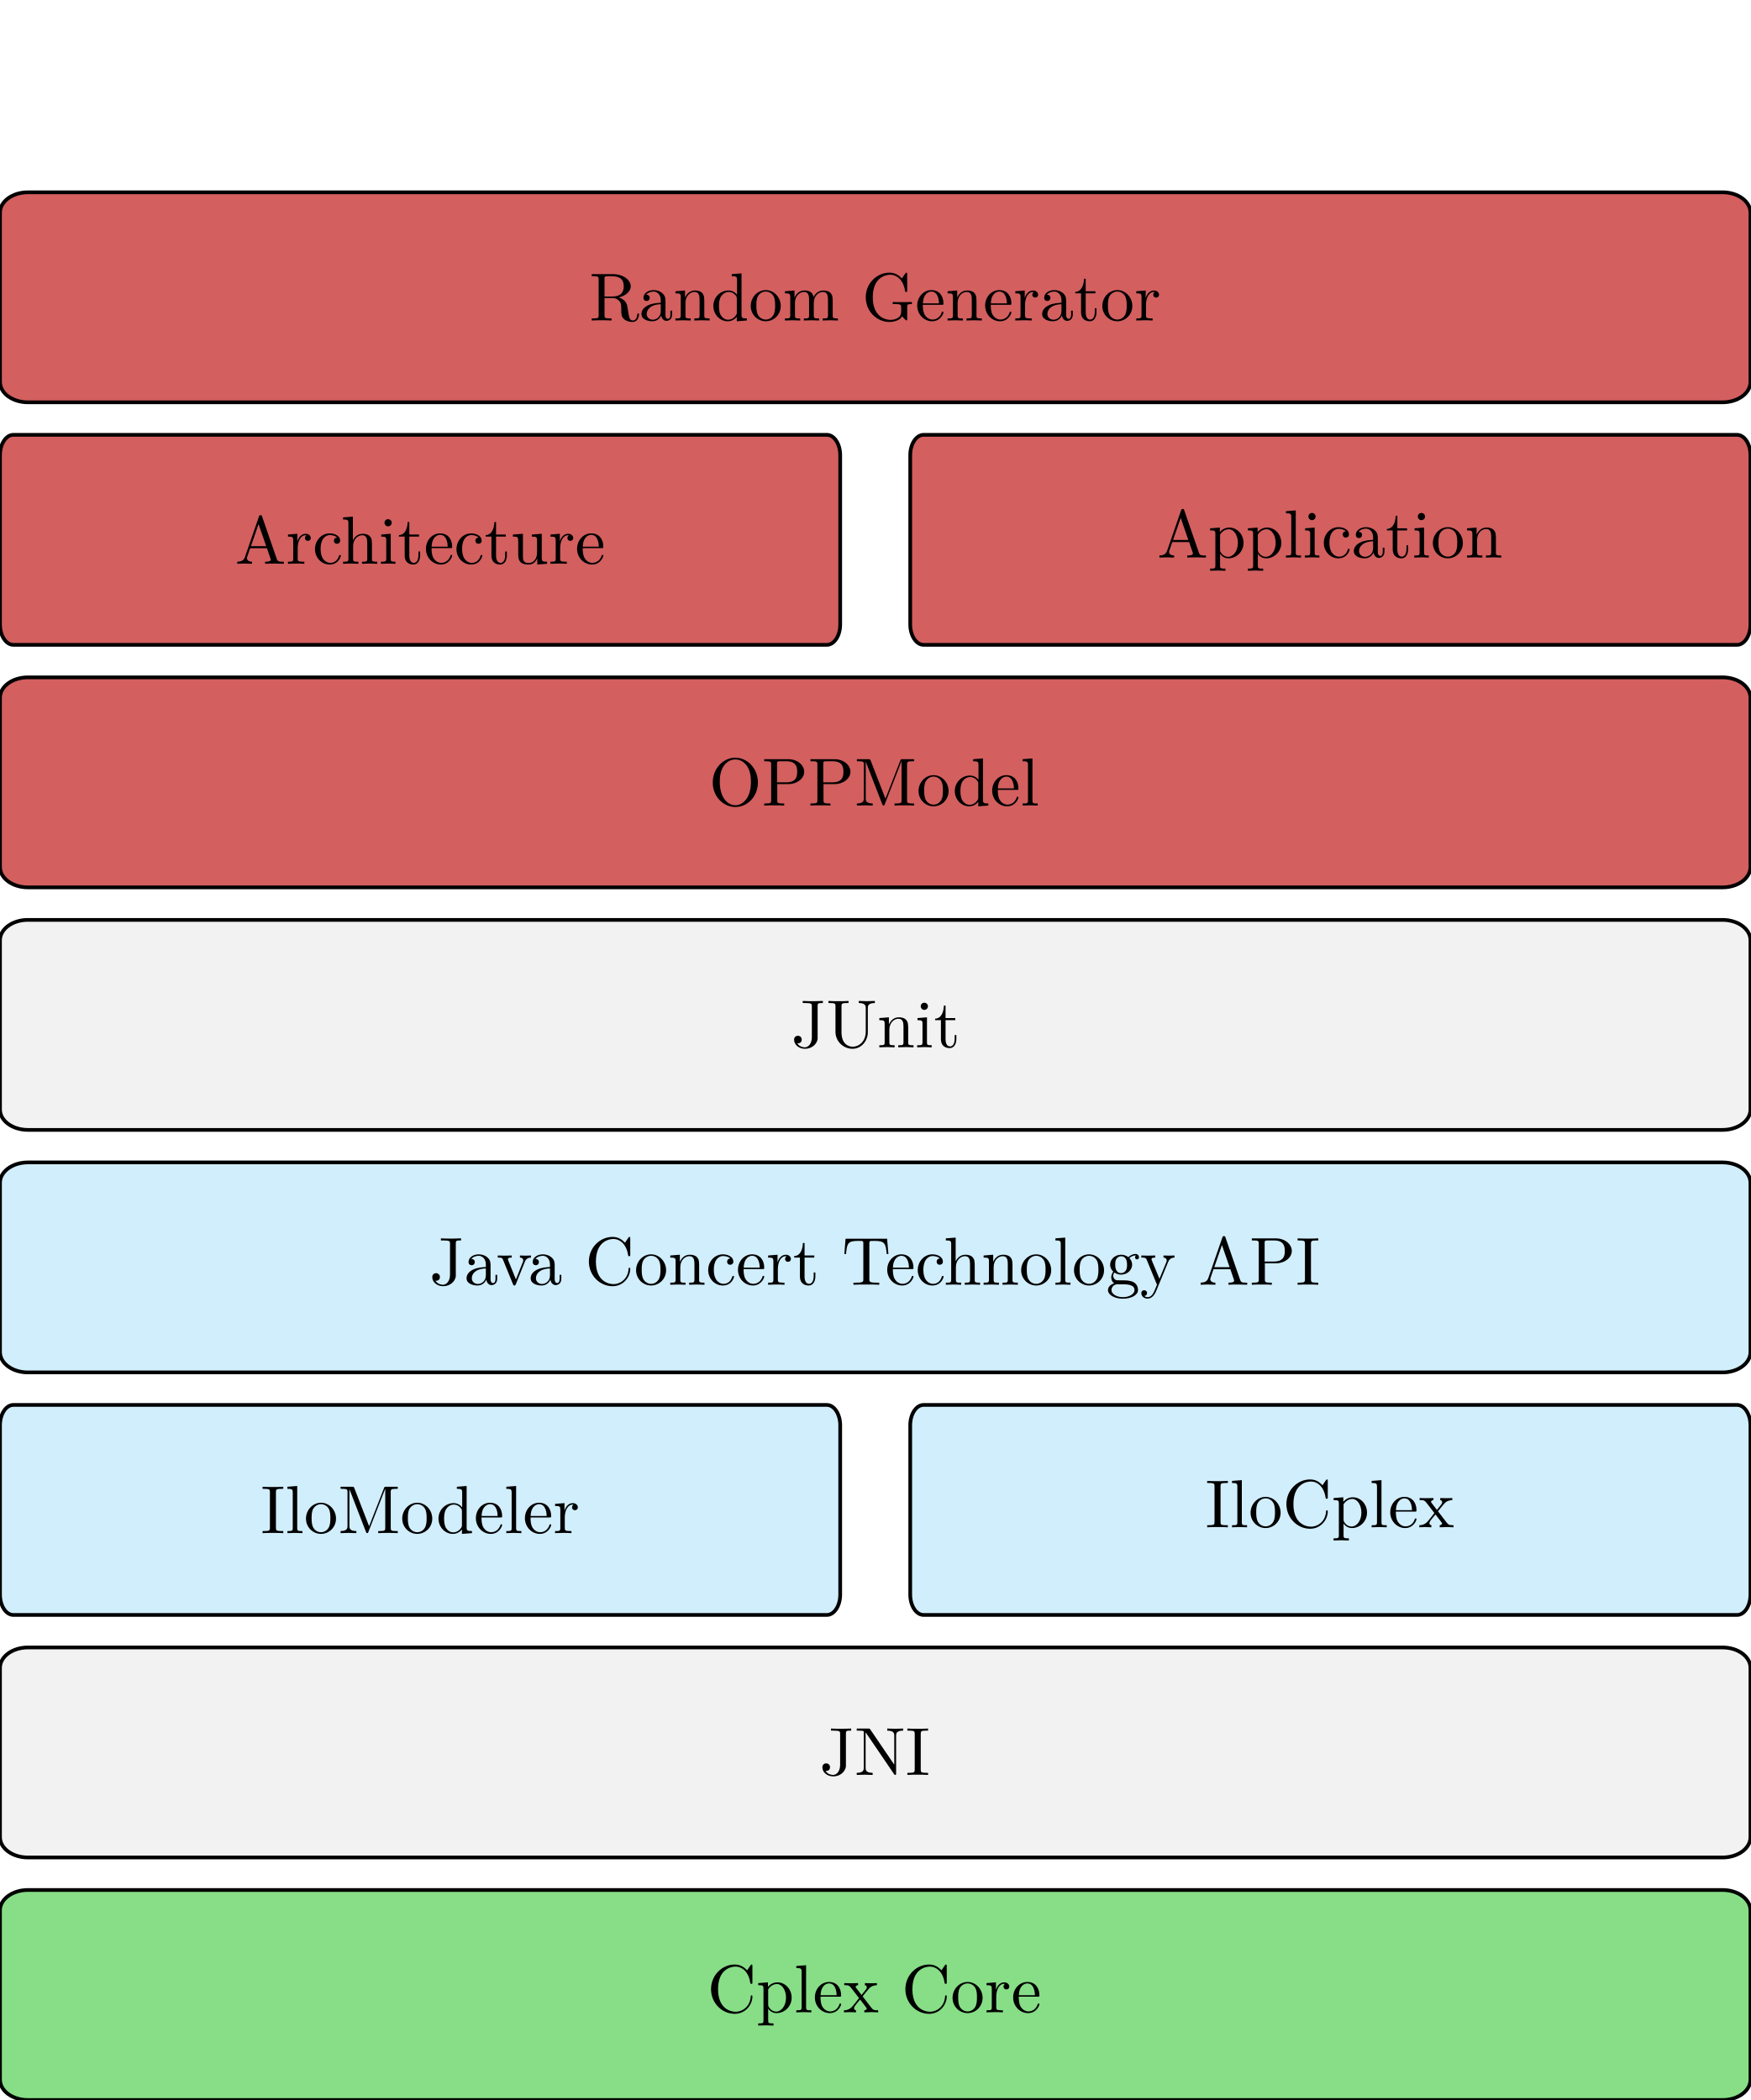
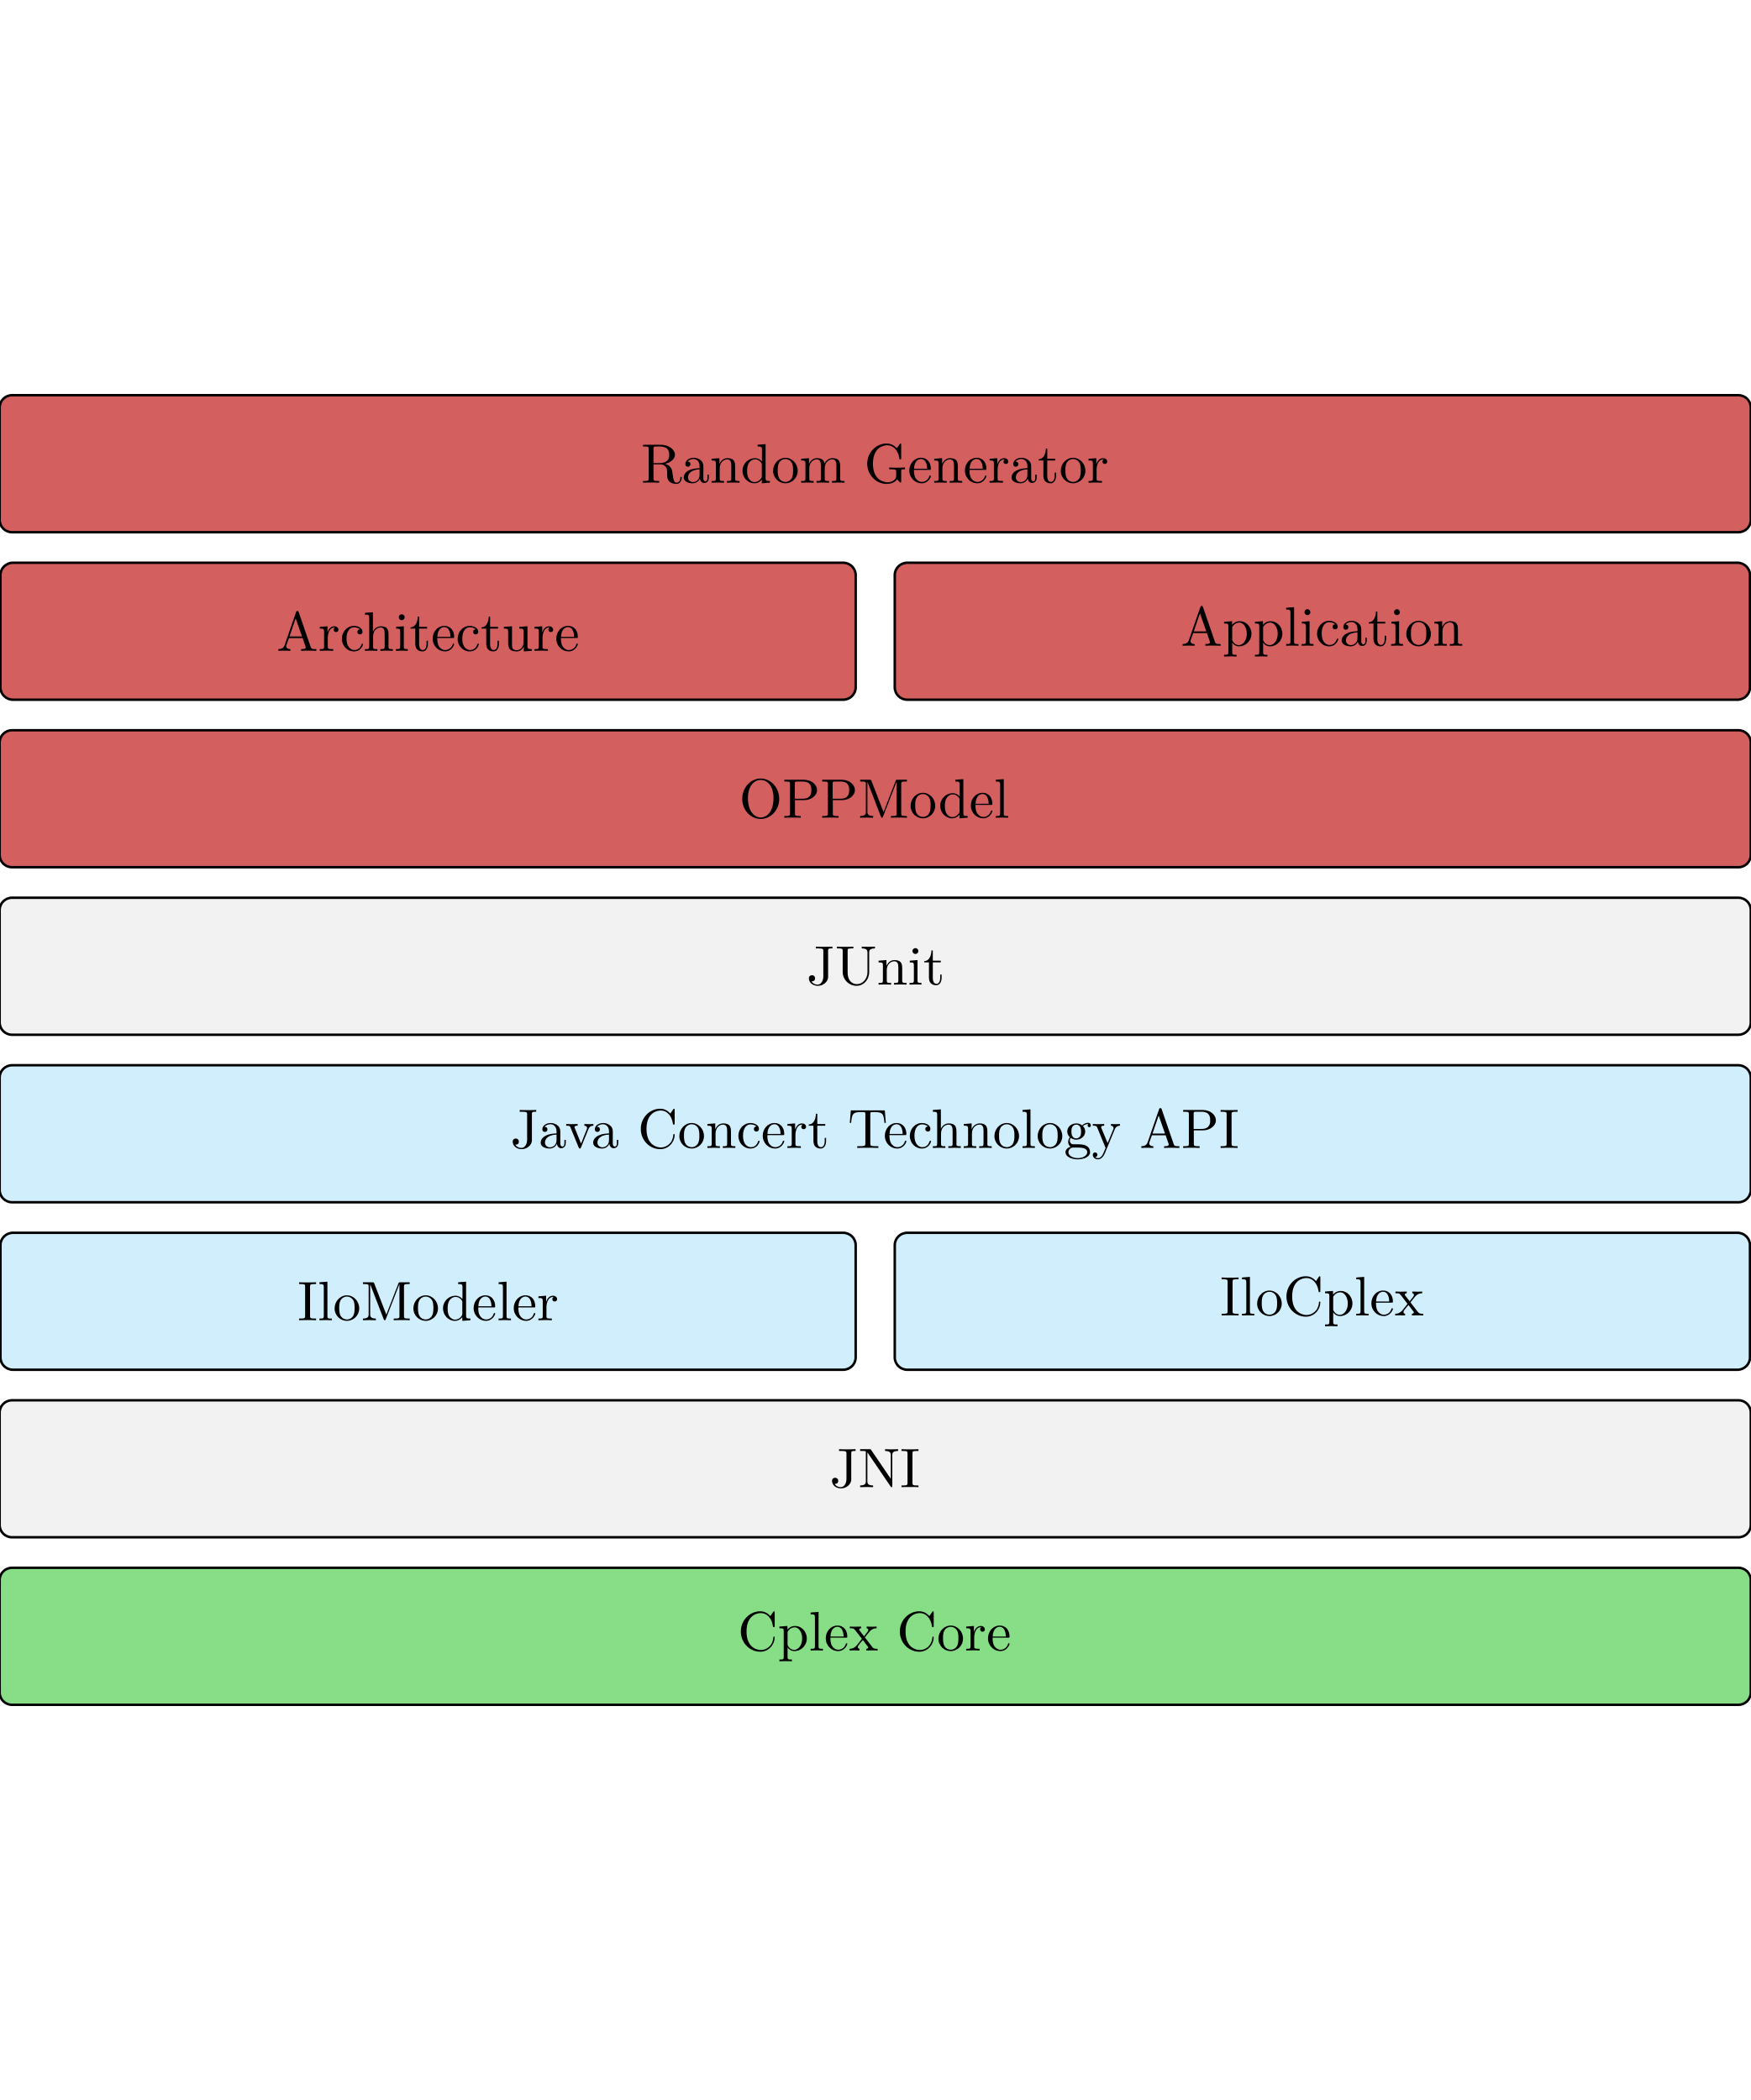
<svg xmlns="http://www.w3.org/2000/svg" width="10cm" height="12cm" viewBox="0 0 354.331 425.197" id="svg2" version="1.1">
  <defs id="defs4" />
  <g id="layer1" transform="translate(0,-627.1654)">
-     <g id="g4343">
-       <rect ry="4.134" rx="5.637" y="1009.843" x="3.8693776e-14" height="42.52" width="354.331" id="rect4155" style="opacity:1;fill:#87de87;fill-opacity:1;stroke:#000000;stroke-width:0.75;stroke-linecap:round;stroke-linejoin:round;stroke-miterlimit:4;stroke-dasharray:none;stroke-dashoffset:0;stroke-opacity:1" />
-       <text id="text4262" y="1034.616" x="143.164" style="font-style:normal;font-variant:normal;font-weight:normal;font-stretch:normal;font-size:13.75px;line-height:125%;font-family:'Latin Modern Roman';-inkscape-font-specification:'Latin Modern Roman, Normal';text-align:start;letter-spacing:0px;word-spacing:0px;writing-mode:lr-tb;text-anchor:start;fill:#000000;fill-opacity:1;stroke:none;stroke-width:1px;stroke-linecap:butt;stroke-linejoin:miter;stroke-opacity:1" xml:space="preserve">
-         <tspan style="font-style:normal;font-variant:normal;font-weight:normal;font-stretch:normal;font-size:13.75px;line-height:125%;font-family:'Latin Modern Roman';-inkscape-font-specification:'Latin Modern Roman, Normal';text-align:start;writing-mode:lr-tb;text-anchor:start" y="1034.616" x="143.164" id="tspan4264">Cplex Core</tspan>
-       </text>
-     </g>
-     <g id="g4338">
-       <rect ry="4.134" rx="5.637" y="960.737" x="-4.8545838e-09" height="42.52" width="354.331" id="rect4155-9" style="opacity:1;fill:#f2f2f2;fill-opacity:1;stroke:#000000;stroke-width:0.75;stroke-linecap:round;stroke-linejoin:round;stroke-miterlimit:4;stroke-dasharray:none;stroke-dashoffset:0;stroke-opacity:1" />
-       <text id="text4262-0" y="986.541" x="165.906" style="font-style:normal;font-variant:normal;font-weight:normal;font-stretch:normal;font-size:13.75px;line-height:125%;font-family:'Latin Modern Roman';-inkscape-font-specification:'Latin Modern Roman, Normal';text-align:start;letter-spacing:0px;word-spacing:0px;writing-mode:lr-tb;text-anchor:start;fill:#000000;fill-opacity:1;stroke:none;stroke-width:1px;stroke-linecap:butt;stroke-linejoin:miter;stroke-opacity:1" xml:space="preserve">
-         <tspan style="font-style:normal;font-variant:normal;font-weight:normal;font-stretch:normal;font-size:13.75px;line-height:125%;font-family:'Latin Modern Roman';-inkscape-font-specification:'Latin Modern Roman, Normal';text-align:start;writing-mode:lr-tb;text-anchor:start" y="986.541" x="165.906" id="tspan4264-2">JNI</tspan>
-       </text>
-     </g>
-     <g id="g4328">
-       <rect ry="4.134" rx="2.706" y="911.631" x="0" height="42.52" width="170.079" id="rect4155-6-4" style="opacity:1;fill:#d1eefc;fill-opacity:1;stroke:#000000;stroke-width:0.75;stroke-linecap:round;stroke-linejoin:round;stroke-miterlimit:4;stroke-dasharray:none;stroke-dashoffset:0;stroke-opacity:1" />
-       <text id="text4262-6" y="937.587" x="52.763" style="font-style:normal;font-variant:normal;font-weight:normal;font-stretch:normal;font-size:13.75px;line-height:125%;font-family:'Latin Modern Roman';-inkscape-font-specification:'Latin Modern Roman, Normal';text-align:start;letter-spacing:0px;word-spacing:0px;writing-mode:lr-tb;text-anchor:start;fill:#000000;fill-opacity:1;stroke:none;stroke-width:1px;stroke-linecap:butt;stroke-linejoin:miter;stroke-opacity:1" xml:space="preserve">
-         <tspan style="font-style:normal;font-variant:normal;font-weight:normal;font-stretch:normal;font-size:13.75px;line-height:125%;font-family:'Latin Modern Roman';-inkscape-font-specification:'Latin Modern Roman, Normal';text-align:start;writing-mode:lr-tb;text-anchor:start" y="937.587" x="52.763" id="tspan4264-8">IloModeler</tspan>
-       </text>
-     </g>
-     <g id="g4333">
-       <rect ry="4.134" rx="2.706" y="911.631" x="184.252" height="42.52" width="170.079" id="rect4155-6-4-7" style="opacity:1;fill:#d1eefc;fill-opacity:1;stroke:#000000;stroke-width:0.75;stroke-linecap:round;stroke-linejoin:round;stroke-miterlimit:4;stroke-dasharray:none;stroke-dashoffset:0;stroke-opacity:1" />
-       <text id="text4262-7" y="936.404" x="243.973" style="font-style:normal;font-variant:normal;font-weight:normal;font-stretch:normal;font-size:13.75px;line-height:125%;font-family:'Latin Modern Roman';-inkscape-font-specification:'Latin Modern Roman, Normal';text-align:start;letter-spacing:0px;word-spacing:0px;writing-mode:lr-tb;text-anchor:start;fill:#000000;fill-opacity:1;stroke:none;stroke-width:1px;stroke-linecap:butt;stroke-linejoin:miter;stroke-opacity:1" xml:space="preserve">
-         <tspan style="font-style:normal;font-variant:normal;font-weight:normal;font-stretch:normal;font-size:13.75px;line-height:125%;font-family:'Latin Modern Roman';-inkscape-font-specification:'Latin Modern Roman, Normal';text-align:start;writing-mode:lr-tb;text-anchor:start" y="936.404" x="243.973" id="tspan4264-1">IloCplex</tspan>
-       </text>
-     </g>
-     <g id="g4323">
-       <rect ry="4.134" rx="5.637" y="862.525" x="3.6344911e-08" height="42.52" width="354.331" id="rect4155-6" style="opacity:1;fill:#d1eefc;fill-opacity:1;stroke:#000000;stroke-width:0.75;stroke-linecap:round;stroke-linejoin:round;stroke-miterlimit:4;stroke-dasharray:none;stroke-dashoffset:0;stroke-opacity:1" />
-       <text id="text4262-8" y="887.292" x="86.938" style="font-style:normal;font-variant:normal;font-weight:normal;font-stretch:normal;font-size:13.75px;line-height:125%;font-family:'Latin Modern Roman';-inkscape-font-specification:'Latin Modern Roman, Normal';text-align:start;letter-spacing:0px;word-spacing:0px;writing-mode:lr-tb;text-anchor:start;fill:#000000;fill-opacity:1;stroke:none;stroke-width:1px;stroke-linecap:butt;stroke-linejoin:miter;stroke-opacity:1" xml:space="preserve">
-         <tspan style="font-style:normal;font-variant:normal;font-weight:normal;font-stretch:normal;font-size:13.75px;line-height:125%;font-family:'Latin Modern Roman';-inkscape-font-specification:'Latin Modern Roman, Normal';text-align:start;writing-mode:lr-tb;text-anchor:start" y="887.292" x="86.938" id="tspan4264-22">Java Concert Technology API</tspan>
-       </text>
-     </g>
-     <g id="g4318">
-       <rect ry="4.134" rx="5.637" y="813.42" x="4.1348265e-08" height="42.52" width="354.331" id="rect4155-6-5" style="opacity:1;fill:#f2f2f2;fill-opacity:1;stroke:#000000;stroke-width:0.75;stroke-linecap:round;stroke-linejoin:round;stroke-miterlimit:4;stroke-dasharray:none;stroke-dashoffset:0;stroke-opacity:1" />
-       <text id="text4262-1" y="839.224" x="160.18" style="font-style:normal;font-variant:normal;font-weight:normal;font-stretch:normal;font-size:13.75px;line-height:125%;font-family:'Latin Modern Roman';-inkscape-font-specification:'Latin Modern Roman, Normal';text-align:start;letter-spacing:0px;word-spacing:0px;writing-mode:lr-tb;text-anchor:start;fill:#000000;fill-opacity:1;stroke:none;stroke-width:1px;stroke-linecap:butt;stroke-linejoin:miter;stroke-opacity:1" xml:space="preserve">
-         <tspan style="font-style:normal;font-variant:normal;font-weight:normal;font-stretch:normal;font-size:13.75px;line-height:125%;font-family:'Latin Modern Roman';-inkscape-font-specification:'Latin Modern Roman, Normal';text-align:start;writing-mode:lr-tb;text-anchor:start" y="839.224" x="160.18" id="tspan4264-23">JUnit</tspan>
-       </text>
-     </g>
-     <rect style="opacity:1;fill:#d35f5f;fill-opacity:1;stroke:#000000;stroke-width:0.75;stroke-linecap:round;stroke-linejoin:round;stroke-miterlimit:4;stroke-dasharray:none;stroke-dashoffset:0;stroke-opacity:1" id="rect4155-6-0" width="354.331" height="42.52" x="4.1348265e-08" y="764.314" rx="5.637" ry="4.134" />
-     <text xml:space="preserve" style="font-style:normal;font-variant:normal;font-weight:normal;font-stretch:normal;font-size:13.75px;line-height:125%;font-family:'Latin Modern Roman';-inkscape-font-specification:'Latin Modern Roman, Normal';text-align:start;letter-spacing:0px;word-spacing:0px;writing-mode:lr-tb;text-anchor:start;fill:#000000;fill-opacity:1;stroke:none;stroke-width:1px;stroke-linecap:butt;stroke-linejoin:miter;stroke-opacity:1" x="143.512" y="790.269" id="text4262-4">
-       <tspan id="tspan4264-9" x="143.512" y="790.269" style="font-style:normal;font-variant:normal;font-weight:normal;font-stretch:normal;font-size:13.75px;line-height:125%;font-family:'Latin Modern Roman';-inkscape-font-specification:'Latin Modern Roman, Normal';text-align:start;writing-mode:lr-tb;text-anchor:start">OPPModel</tspan>
-     </text>
-     <g id="g4308">
-       <rect ry="4.134" rx="2.706" y="715.208" x="4.6998312e-09" height="42.52" width="170.079" id="rect4155-6-4-8" style="opacity:1;fill:#d35f5f;fill-opacity:1;stroke:#000000;stroke-width:0.75;stroke-linecap:round;stroke-linejoin:round;stroke-miterlimit:4;stroke-dasharray:none;stroke-dashoffset:0;stroke-opacity:1" />
-       <text id="text4262-4-5" y="741.315" x="47.591" style="font-style:normal;font-variant:normal;font-weight:normal;font-stretch:normal;font-size:13.75px;line-height:125%;font-family:'Latin Modern Roman';-inkscape-font-specification:'Latin Modern Roman, Normal';text-align:start;letter-spacing:0px;word-spacing:0px;writing-mode:lr-tb;text-anchor:start;fill:#000000;fill-opacity:1;stroke:none;stroke-width:1px;stroke-linecap:butt;stroke-linejoin:miter;stroke-opacity:1" xml:space="preserve">
-         <tspan style="font-style:normal;font-variant:normal;font-weight:normal;font-stretch:normal;font-size:13.75px;line-height:125%;font-family:'Latin Modern Roman';-inkscape-font-specification:'Latin Modern Roman, Normal';text-align:start;writing-mode:lr-tb;text-anchor:start" y="741.315" x="47.591" id="tspan4264-9-1">Architecture</tspan>
-       </text>
-     </g>
-     <g id="g4313">
-       <rect ry="4.134" rx="2.706" y="715.208" x="184.252" height="42.52" width="170.079" id="rect4155-6-4-7-0" style="opacity:1;fill:#d35f5f;fill-opacity:1;stroke:#000000;stroke-width:0.75;stroke-linecap:round;stroke-linejoin:round;stroke-miterlimit:4;stroke-dasharray:none;stroke-dashoffset:0;stroke-opacity:1" />
-       <text id="text4262-4-4" y="740.057" x="234.254" style="font-style:normal;font-variant:normal;font-weight:normal;font-stretch:normal;font-size:13.75px;line-height:125%;font-family:'Latin Modern Roman';-inkscape-font-specification:'Latin Modern Roman, Normal';text-align:start;letter-spacing:0px;word-spacing:0px;writing-mode:lr-tb;text-anchor:start;fill:#000000;fill-opacity:1;stroke:none;stroke-width:1px;stroke-linecap:butt;stroke-linejoin:miter;stroke-opacity:1" xml:space="preserve">
-         <tspan style="font-style:normal;font-variant:normal;font-weight:normal;font-stretch:normal;font-size:13.75px;line-height:125%;font-family:'Latin Modern Roman';-inkscape-font-specification:'Latin Modern Roman, Normal';text-align:start;writing-mode:lr-tb;text-anchor:start" y="740.057" x="234.254" id="tspan4264-9-4">Application</tspan>
-       </text>
-     </g>
-     <g id="g4303">
-       <rect ry="4.134" rx="5.637" y="666.102" x="-4.970703e-09" height="42.52" width="354.331" id="rect4155-6-0-3" style="opacity:1;fill:#d35f5f;fill-opacity:1;stroke:#000000;stroke-width:0.75;stroke-linecap:round;stroke-linejoin:round;stroke-miterlimit:4;stroke-dasharray:none;stroke-dashoffset:0;stroke-opacity:1" />
-       <text id="text4262-4-1" y="692.058" x="119.288" style="font-style:normal;font-variant:normal;font-weight:normal;font-stretch:normal;font-size:13.75px;line-height:125%;font-family:'Latin Modern Roman';-inkscape-font-specification:'Latin Modern Roman, Normal';text-align:start;letter-spacing:0px;word-spacing:0px;writing-mode:lr-tb;text-anchor:start;fill:#000000;fill-opacity:1;stroke:none;stroke-width:1px;stroke-linecap:butt;stroke-linejoin:miter;stroke-opacity:1" xml:space="preserve">
-         <tspan style="font-style:normal;font-variant:normal;font-weight:normal;font-stretch:normal;font-size:13.75px;line-height:125%;font-family:'Latin Modern Roman';-inkscape-font-specification:'Latin Modern Roman, Normal';text-align:start;writing-mode:lr-tb;text-anchor:start" y="692.058" x="119.288" id="tspan4264-9-2">Random Generator</tspan>
-       </text>
+     <g id="g4319" transform="translate(0,-79.76911)">
+       <g id="g4314">
+         <rect style="opacity:1;fill:#87de87;fill-opacity:1;stroke:#000000;stroke-width:0.5;stroke-linecap:round;stroke-linejoin:round;stroke-miterlimit:4;stroke-dasharray:none;stroke-dashoffset:0;stroke-opacity:1" id="rect4155" width="354.475" height="27.741" x="-0.072" y="1024.372" rx="2.5" ry="2.5" />
+         <text xml:space="preserve" style="font-style:normal;font-variant:normal;font-weight:normal;font-stretch:normal;font-size:11.25px;line-height:125%;font-family:'Latin Modern Roman';-inkscape-font-specification:'Latin Modern Roman, Normal';text-align:start;letter-spacing:0px;word-spacing:0px;writing-mode:lr-tb;text-anchor:start;fill:#000000;fill-opacity:1;stroke:none;stroke-width:1px;stroke-linecap:butt;stroke-linejoin:miter;stroke-opacity:1" x="149.335" y="1041.116" id="text4262">
+           <tspan id="tspan4264" x="149.335" y="1041.116" style="font-style:normal;font-variant:normal;font-weight:normal;font-stretch:normal;font-size:11.25px;line-height:125%;font-family:'Latin Modern Roman';-inkscape-font-specification:'Latin Modern Roman, Normal';text-align:start;writing-mode:lr-tb;text-anchor:start">Cplex Core</tspan>
+         </text>
+       </g>
+       <g transform="translate(3.9177152e-7,14.86666)" id="g4253">
+         <rect style="opacity:1;fill:#f2f2f2;fill-opacity:1;stroke:#000000;stroke-width:0.5;stroke-linecap:round;stroke-linejoin:round;stroke-miterlimit:4;stroke-dasharray:none;stroke-dashoffset:0;stroke-opacity:1" id="rect4155-9" width="354.475" height="27.741" x="-0.072" y="975.588" rx="2.5" ry="2.5" />
+         <text xml:space="preserve" style="font-style:normal;font-variant:normal;font-weight:normal;font-stretch:normal;font-size:11.25px;line-height:125%;font-family:'Latin Modern Roman';-inkscape-font-specification:'Latin Modern Roman, Normal';text-align:start;letter-spacing:0px;word-spacing:0px;writing-mode:lr-tb;text-anchor:start;fill:#000000;fill-opacity:1;stroke:none;stroke-width:1px;stroke-linecap:butt;stroke-linejoin:miter;stroke-opacity:1" x="167.953" y="993.177" id="text4262-0">
+           <tspan id="tspan4264-2" x="167.953" y="993.177" style="font-style:normal;font-variant:normal;font-weight:normal;font-stretch:normal;font-size:11.25px;line-height:125%;font-family:'Latin Modern Roman';-inkscape-font-specification:'Latin Modern Roman, Normal';text-align:start;writing-mode:lr-tb;text-anchor:start">JNI</tspan>
+         </text>
+       </g>
+       <g transform="translate(0.1609882,0.05556645)" id="g4304">
+         <g id="g4289">
+           <rect ry="2.5" rx="2.543" y="956.485" x="-0.07" height="27.736" width="173.118" id="rect4155-6-4" style="opacity:1;fill:#d1eefc;fill-opacity:1;stroke:#000000;stroke-width:0.504;stroke-linecap:round;stroke-linejoin:round;stroke-miterlimit:4;stroke-dasharray:none;stroke-dashoffset:0;stroke-opacity:1" />
+           <text id="text4262-6" y="974.195" x="60.07" style="font-style:normal;font-variant:normal;font-weight:normal;font-stretch:normal;font-size:11.25px;line-height:125%;font-family:'Latin Modern Roman';-inkscape-font-specification:'Latin Modern Roman, Normal';text-align:start;letter-spacing:0px;word-spacing:0px;writing-mode:lr-tb;text-anchor:start;fill:#000000;fill-opacity:1;stroke:none;stroke-width:1px;stroke-linecap:butt;stroke-linejoin:miter;stroke-opacity:1" xml:space="preserve">
+             <tspan style="font-style:normal;font-variant:normal;font-weight:normal;font-stretch:normal;font-size:11.25px;line-height:125%;font-family:'Latin Modern Roman';-inkscape-font-specification:'Latin Modern Roman, Normal';text-align:start;writing-mode:lr-tb;text-anchor:start" y="974.195" x="60.07" id="tspan4264-8">IloModeler</tspan>
+           </text>
+         </g>
+         <g id="g4284" transform="translate(-3.221331,0)">
+           <rect ry="2.5" rx="2.543" y="956.485" x="184.182" height="27.736" width="173.118" id="rect4155-6-4-7" style="opacity:1;fill:#d1eefc;fill-opacity:1;stroke:#000000;stroke-width:0.504;stroke-linecap:round;stroke-linejoin:round;stroke-miterlimit:4;stroke-dasharray:none;stroke-dashoffset:0;stroke-opacity:1" />
+           <text id="text4262-7" y="973.227" x="250.026" style="font-style:normal;font-variant:normal;font-weight:normal;font-stretch:normal;font-size:11.25px;line-height:125%;font-family:'Latin Modern Roman';-inkscape-font-specification:'Latin Modern Roman, Normal';text-align:start;letter-spacing:0px;word-spacing:0px;writing-mode:lr-tb;text-anchor:start;fill:#000000;fill-opacity:1;stroke:none;stroke-width:1px;stroke-linecap:butt;stroke-linejoin:miter;stroke-opacity:1" xml:space="preserve">
+             <tspan style="font-style:normal;font-variant:normal;font-weight:normal;font-stretch:normal;font-size:11.25px;line-height:125%;font-family:'Latin Modern Roman';-inkscape-font-specification:'Latin Modern Roman, Normal';text-align:start;writing-mode:lr-tb;text-anchor:start" y="973.227" x="250.026" id="tspan4264-1">IloCplex</tspan>
+           </text>
+         </g>
+       </g>
+       <g transform="translate(0.0029478,45.24447)" id="g4233">
+         <rect style="opacity:1;fill:#d1eefc;fill-opacity:1;stroke:#000000;stroke-width:0.5;stroke-linecap:round;stroke-linejoin:round;stroke-miterlimit:4;stroke-dasharray:none;stroke-dashoffset:0;stroke-opacity:1" id="rect4155-6" width="354.469" height="27.741" x="-0.072" y="877.377" rx="2.5" ry="2.5" />
+         <text xml:space="preserve" style="font-style:normal;font-variant:normal;font-weight:normal;font-stretch:normal;font-size:11.25px;line-height:125%;font-family:'Latin Modern Roman';-inkscape-font-specification:'Latin Modern Roman, Normal';text-align:start;letter-spacing:0px;word-spacing:0px;writing-mode:lr-tb;text-anchor:start;fill:#000000;fill-opacity:1;stroke:none;stroke-width:1px;stroke-linecap:butt;stroke-linejoin:miter;stroke-opacity:1" x="103.307" y="894.116" id="text4262-8">
+           <tspan id="tspan4264-22" x="103.307" y="894.116" style="font-style:normal;font-variant:normal;font-weight:normal;font-stretch:normal;font-size:11.25px;line-height:125%;font-family:'Latin Modern Roman';-inkscape-font-specification:'Latin Modern Roman, Normal';text-align:start;writing-mode:lr-tb;text-anchor:start">Java Concert Technology API</tspan>
+         </text>
+       </g>
+       <g transform="translate(3.4706804e-7,60.43333)" id="g4228">
+         <rect style="opacity:1;fill:#f2f2f2;fill-opacity:1;stroke:#000000;stroke-width:0.5;stroke-linecap:round;stroke-linejoin:round;stroke-miterlimit:4;stroke-dasharray:none;stroke-dashoffset:0;stroke-opacity:1" id="rect4155-6-5" width="354.475" height="27.741" x="-0.072" y="828.271" rx="2.5" ry="2.5" />
+         <text xml:space="preserve" style="font-style:normal;font-variant:normal;font-weight:normal;font-stretch:normal;font-size:11.25px;line-height:125%;font-family:'Latin Modern Roman';-inkscape-font-specification:'Latin Modern Roman, Normal';text-align:start;letter-spacing:0px;word-spacing:0px;writing-mode:lr-tb;text-anchor:start;fill:#000000;fill-opacity:1;stroke:none;stroke-width:1px;stroke-linecap:butt;stroke-linejoin:miter;stroke-opacity:1" x="163.268" y="845.859" id="text4262-1">
+           <tspan id="tspan4264-23" x="163.268" y="845.859" style="font-style:normal;font-variant:normal;font-weight:normal;font-stretch:normal;font-size:11.25px;line-height:125%;font-family:'Latin Modern Roman';-inkscape-font-specification:'Latin Modern Roman, Normal';text-align:start;writing-mode:lr-tb;text-anchor:start">JUnit</tspan>
+         </text>
+       </g>
+       <g transform="translate(3.4706804e-7,75.62221)" id="g4223">
+         <rect style="opacity:1;fill:#d35f5f;fill-opacity:1;stroke:#000000;stroke-width:0.5;stroke-linecap:round;stroke-linejoin:round;stroke-miterlimit:4;stroke-dasharray:none;stroke-dashoffset:0;stroke-opacity:1" id="rect4155-6-0" width="354.475" height="27.741" x="-0.072" y="779.165" rx="2.5" ry="2.5" />
+         <text xml:space="preserve" style="font-style:normal;font-variant:normal;font-weight:normal;font-stretch:normal;font-size:11.25px;line-height:125%;font-family:'Latin Modern Roman';-inkscape-font-specification:'Latin Modern Roman, Normal';text-align:start;letter-spacing:0px;word-spacing:0px;writing-mode:lr-tb;text-anchor:start;fill:#000000;fill-opacity:1;stroke:none;stroke-width:1px;stroke-linecap:butt;stroke-linejoin:miter;stroke-opacity:1" x="149.62" y="796.877" id="text4262-4">
+           <tspan id="tspan4264-9" x="149.62" y="796.877" style="font-style:normal;font-variant:normal;font-weight:normal;font-stretch:normal;font-size:11.25px;line-height:125%;font-family:'Latin Modern Roman';-inkscape-font-specification:'Latin Modern Roman, Normal';text-align:start;writing-mode:lr-tb;text-anchor:start">OPPModel</tspan>
+         </text>
+       </g>
+       <g transform="translate(0.1609882,0.811113)" id="g4294">
+         <g id="g4279">
+           <rect ry="2.5" rx="2.543" y="820.062" x="-0.07" height="27.736" width="173.118" id="rect4155-6-4-8" style="opacity:1;fill:#d35f5f;fill-opacity:1;stroke:#000000;stroke-width:0.504;stroke-linecap:round;stroke-linejoin:round;stroke-miterlimit:4;stroke-dasharray:none;stroke-dashoffset:0;stroke-opacity:1" />
+           <text id="text4262-4-5" y="837.895" x="55.817" style="font-style:normal;font-variant:normal;font-weight:normal;font-stretch:normal;font-size:11.25px;line-height:125%;font-family:'Latin Modern Roman';-inkscape-font-specification:'Latin Modern Roman, Normal';text-align:start;letter-spacing:0px;word-spacing:0px;writing-mode:lr-tb;text-anchor:start;fill:#000000;fill-opacity:1;stroke:none;stroke-width:1px;stroke-linecap:butt;stroke-linejoin:miter;stroke-opacity:1" xml:space="preserve">
+             <tspan style="font-style:normal;font-variant:normal;font-weight:normal;font-stretch:normal;font-size:11.25px;line-height:125%;font-family:'Latin Modern Roman';-inkscape-font-specification:'Latin Modern Roman, Normal';text-align:start;writing-mode:lr-tb;text-anchor:start" y="837.895" x="55.817" id="tspan4264-9-1">Architecture</tspan>
+           </text>
+         </g>
+         <g id="g4274" transform="translate(-3.221331,0)">
+           <rect ry="2.5" rx="2.543" y="820.062" x="184.182" height="27.736" width="173.118" id="rect4155-6-4-7-0" style="opacity:1;fill:#d35f5f;fill-opacity:1;stroke:#000000;stroke-width:0.504;stroke-linecap:round;stroke-linejoin:round;stroke-miterlimit:4;stroke-dasharray:none;stroke-dashoffset:0;stroke-opacity:1" />
+           <text id="text4262-4-4" y="836.866" x="242.085" style="font-style:normal;font-variant:normal;font-weight:normal;font-stretch:normal;font-size:11.25px;line-height:125%;font-family:'Latin Modern Roman';-inkscape-font-specification:'Latin Modern Roman, Normal';text-align:start;letter-spacing:0px;word-spacing:0px;writing-mode:lr-tb;text-anchor:start;fill:#000000;fill-opacity:1;stroke:none;stroke-width:1px;stroke-linecap:butt;stroke-linejoin:miter;stroke-opacity:1" xml:space="preserve">
+             <tspan style="font-style:normal;font-variant:normal;font-weight:normal;font-stretch:normal;font-size:11.25px;line-height:125%;font-family:'Latin Modern Roman';-inkscape-font-specification:'Latin Modern Roman, Normal';text-align:start;writing-mode:lr-tb;text-anchor:start" y="836.866" x="242.085" id="tspan4264-9-4">Application</tspan>
+           </text>
+         </g>
+       </g>
+       <g transform="translate(3.9177152e-7,106)" id="g4208">
+         <rect style="opacity:1;fill:#d35f5f;fill-opacity:1;stroke:#000000;stroke-width:0.5;stroke-linecap:round;stroke-linejoin:round;stroke-miterlimit:4;stroke-dasharray:none;stroke-dashoffset:0;stroke-opacity:1" id="rect4155-6-0-3" width="354.475" height="27.741" x="-0.072" y="680.954" rx="2.5" ry="2.5" />
+         <text xml:space="preserve" style="font-style:normal;font-variant:normal;font-weight:normal;font-stretch:normal;font-size:11.25px;line-height:125%;font-family:'Latin Modern Roman';-inkscape-font-specification:'Latin Modern Roman, Normal';text-align:start;letter-spacing:0px;word-spacing:0px;writing-mode:lr-tb;text-anchor:start;fill:#000000;fill-opacity:1;stroke:none;stroke-width:1px;stroke-linecap:butt;stroke-linejoin:miter;stroke-opacity:1" x="129.767" y="698.666" id="text4262-4-1">
+           <tspan id="tspan4264-9-2" x="129.767" y="698.666" style="font-style:normal;font-variant:normal;font-weight:normal;font-stretch:normal;font-size:11.25px;line-height:125%;font-family:'Latin Modern Roman';-inkscape-font-specification:'Latin Modern Roman, Normal';text-align:start;writing-mode:lr-tb;text-anchor:start">Random Generator</tspan>
+         </text>
+       </g>
    </g>
  </g>
</svg>
